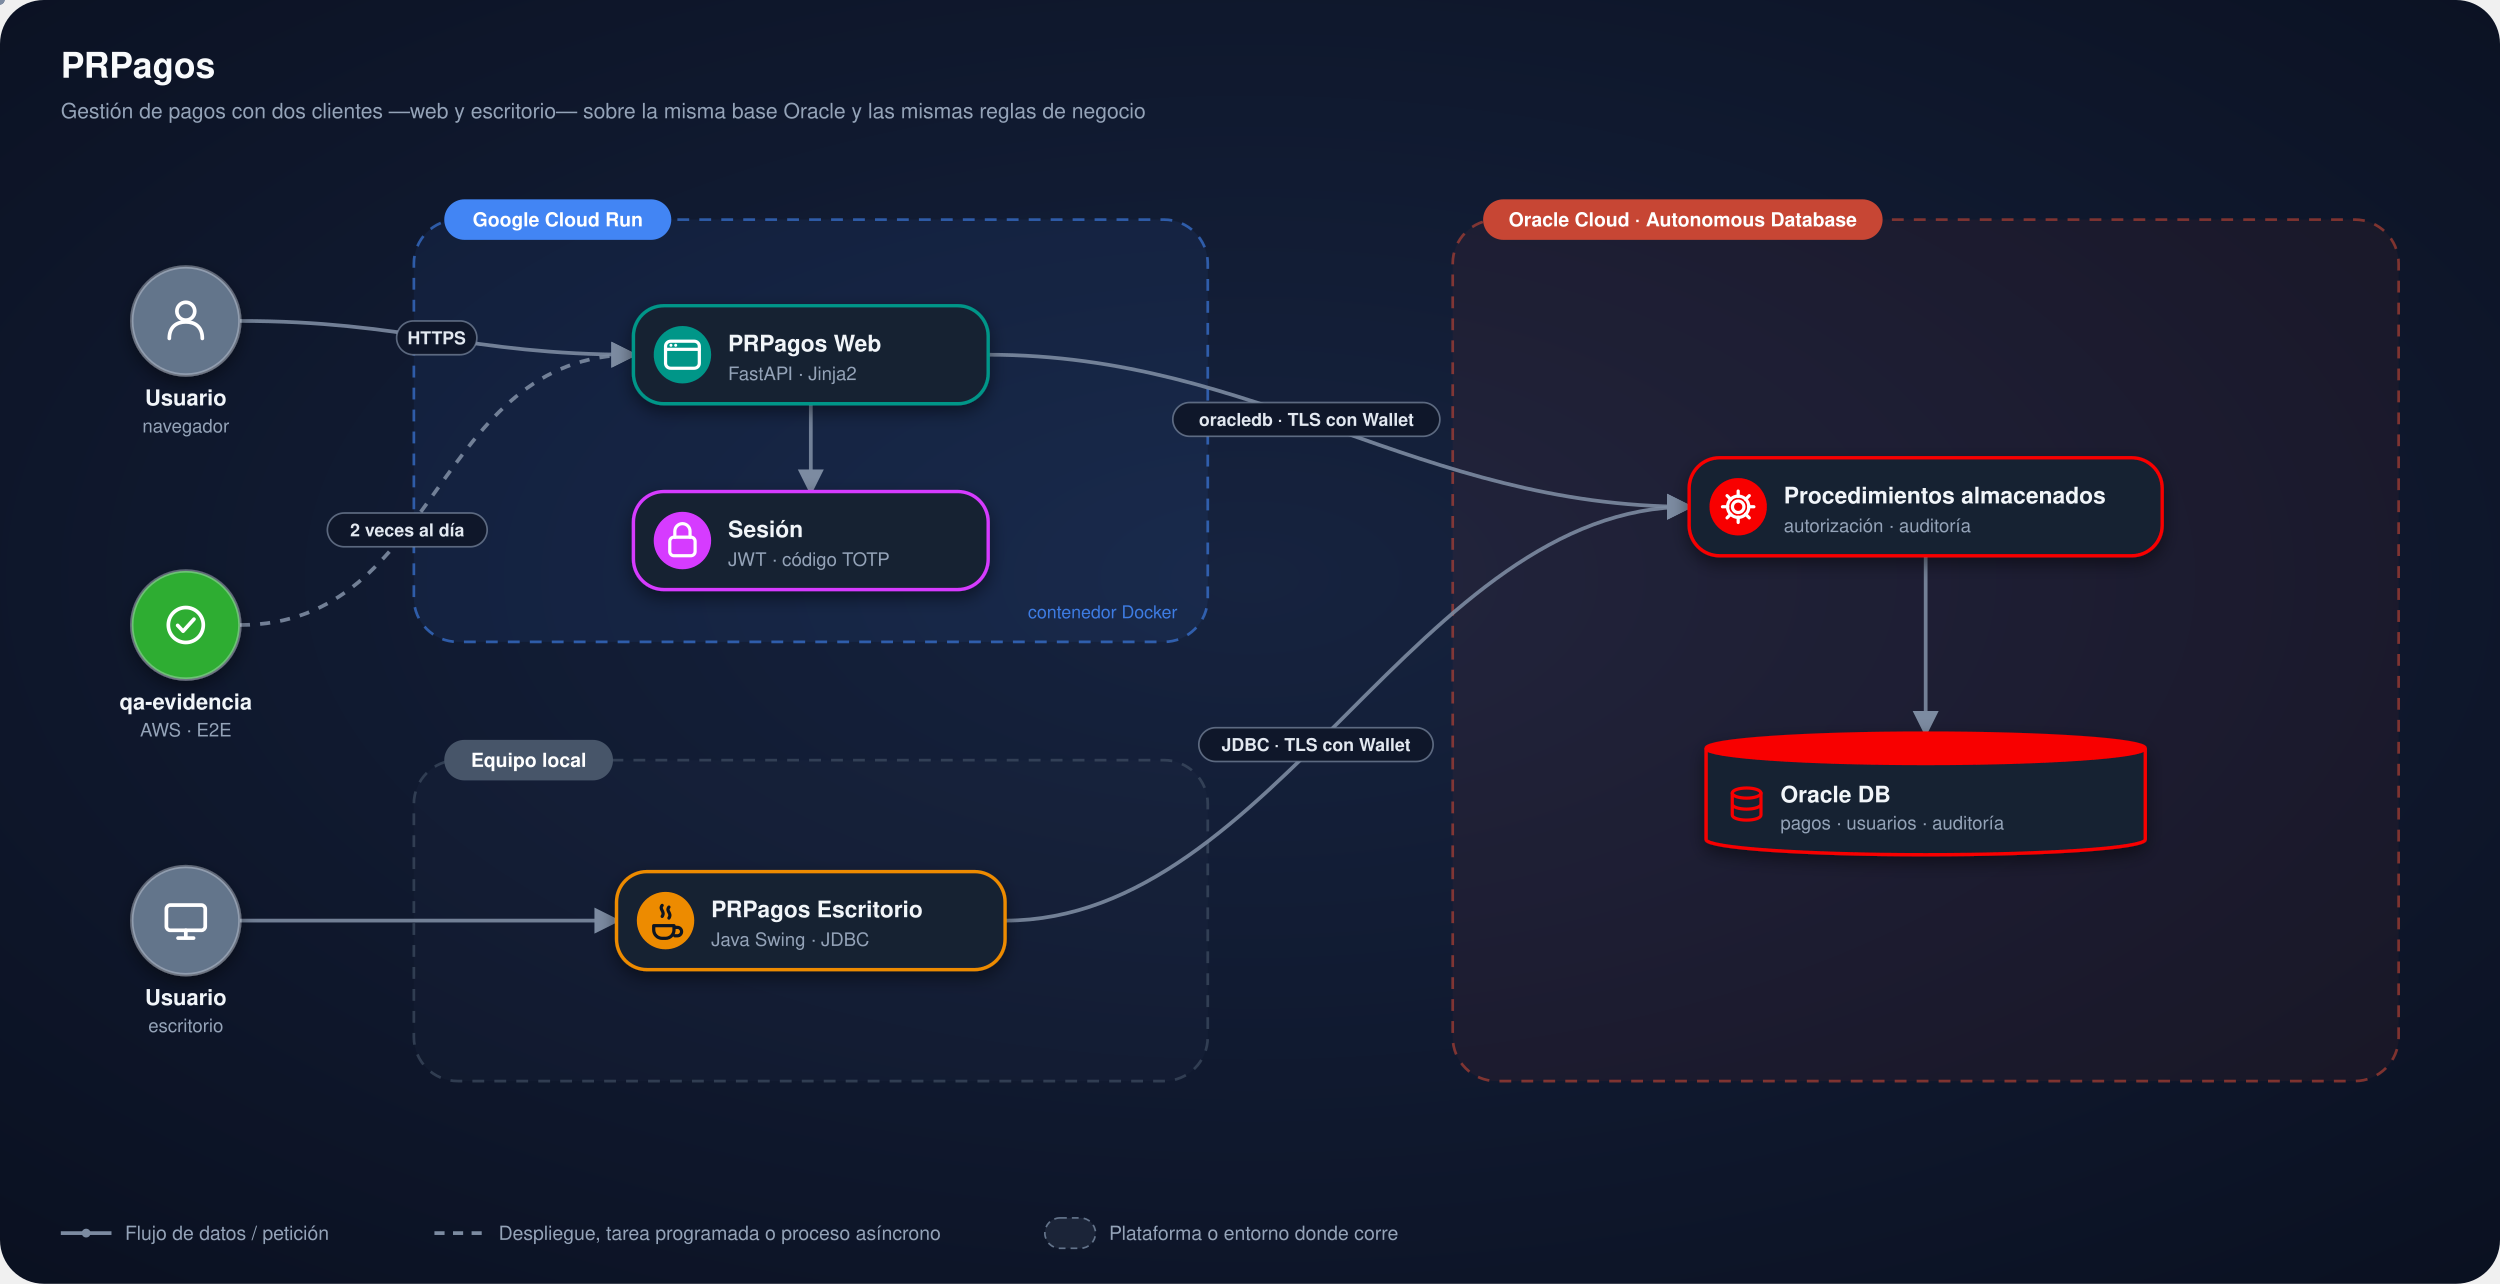
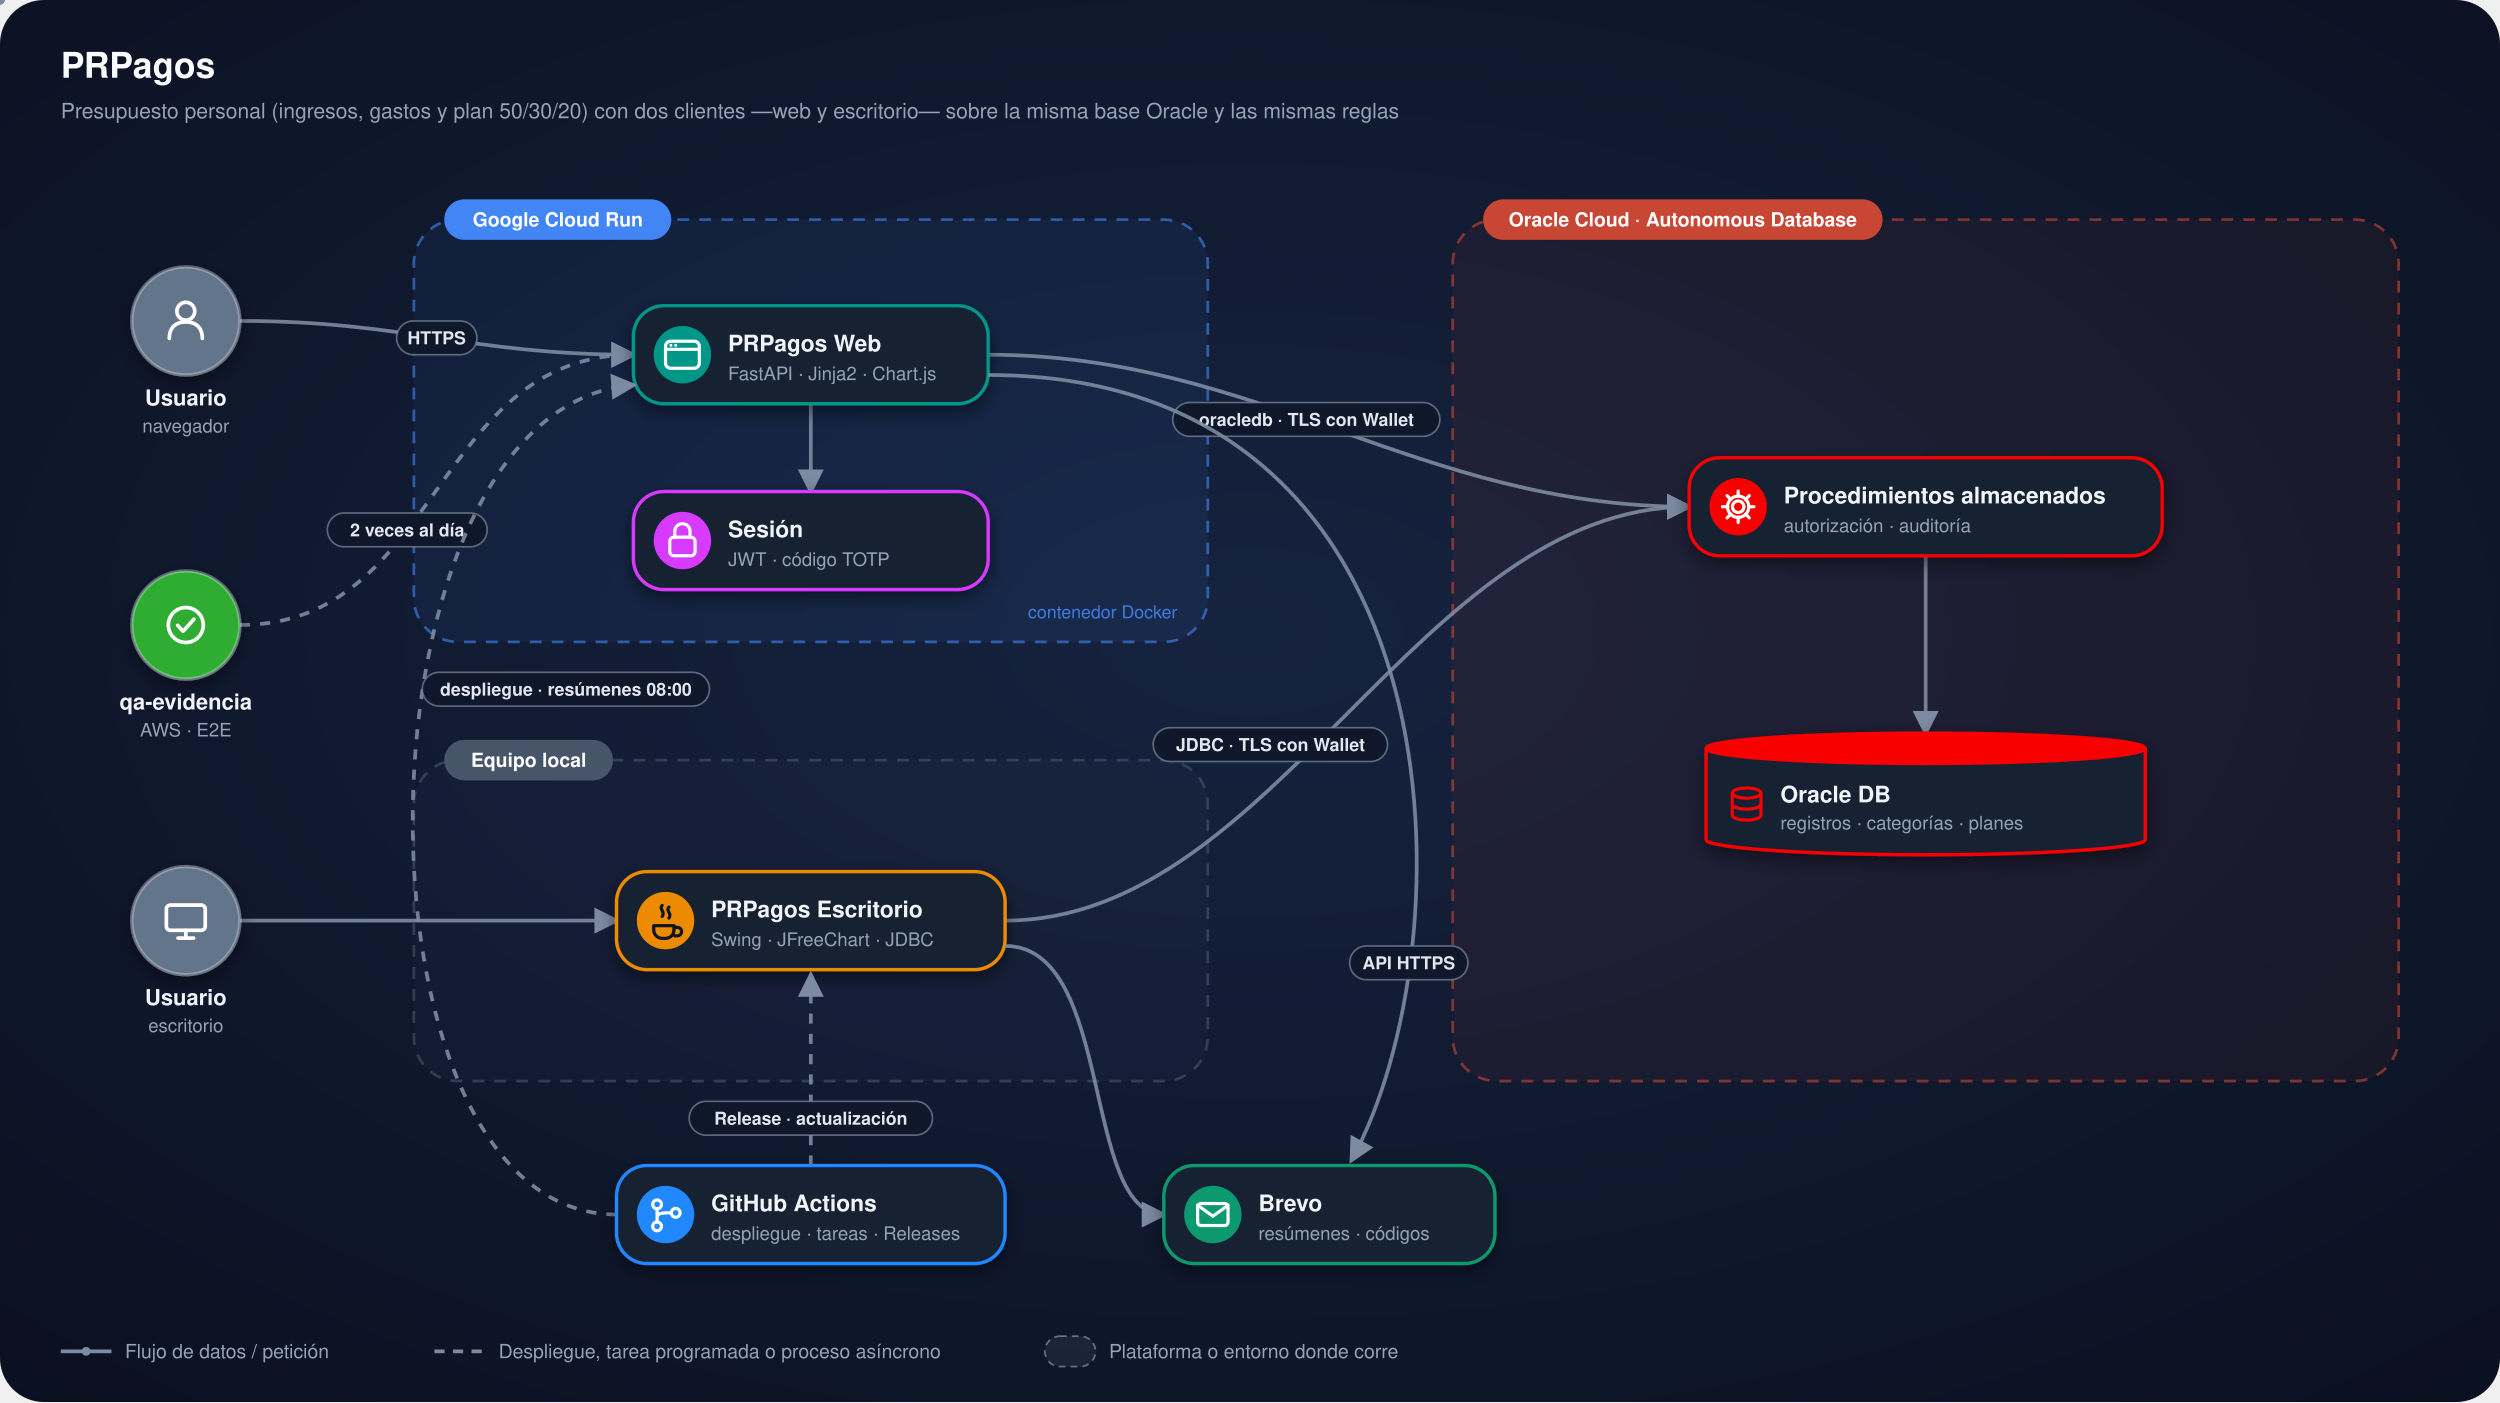
- <svg xmlns="http://www.w3.org/2000/svg" viewBox="0 0 1480 760" width="1480" height="760" font-family="Segoe UI, -apple-system, BlinkMacSystemFont, Helvetica, Arial, sans-serif" role="img" aria-label="Arquitectura de PRPagos">
+ <svg xmlns="http://www.w3.org/2000/svg" viewBox="0 0 1480 830" width="1480" height="830" font-family="Segoe UI, -apple-system, BlinkMacSystemFont, Helvetica, Arial, sans-serif" role="img" aria-label="Arquitectura de PRPagos">
  <defs>
    <radialGradient id="bg" cx="50%" cy="45%" r="75%">
      <stop offset="0" stop-color="#16233F" />
      <stop offset="1" stop-color="#0A1020" />
    </radialGradient>
    <filter id="sh" x="-30%" y="-30%" width="160%" height="170%">
      <feDropShadow dx="0" dy="4" stdDeviation="5" flood-color="#000" flood-opacity=".45" />
    </filter>
    <marker id="a7C8BA1" viewBox="0 0 10 10" refX="8.5" refY="5" markerWidth="7" markerHeight="7" orient="auto-start-reverse">
      <path d="M0,0 L10,5 L0,10 z" fill="#7C8BA1" />
    </marker>
    <marker id="s7C8BA1" viewBox="0 0 10 10" refX="8.5" refY="5" markerWidth="7" markerHeight="7" orient="auto-start-reverse">
      <path d="M0,0 L10,5 L0,10 z" fill="#7C8BA1" />
    </marker>
  </defs>
-   <rect width="1480" height="760" rx="26" fill="url(#bg)" />
+   <rect width="1480" height="830" rx="26" fill="url(#bg)" />
  <text x="36" y="46" font-size="21" font-weight="800" fill="#F8FAFC">PRPagos</text>
-   <text x="36" y="70" font-size="12.5" fill="#94A3B8">Gestión de pagos con dos clientes —web y escritorio— sobre la misma base Oracle y las mismas reglas de negocio</text>
+   <text x="36" y="70" font-size="12.5" fill="#94A3B8">Presupuesto personal (ingresos, gastos y plan 50/30/20) con dos clientes —web y escritorio— sobre la misma base Oracle y las mismas reglas</text>
  <rect x="245" y="130" width="470" height="250" rx="26" fill="#4285F4" fill-opacity=".07" stroke="#4285F4" stroke-opacity=".6" stroke-width="1.6" stroke-dasharray="7 6" />
  <rect x="263" y="118" width="134.4" height="24" rx="12" fill="#4285F4" />
  <text x="330.2" y="134" text-anchor="middle" font-size="11.5" font-weight="700" fill="#FFFFFF">Google Cloud Run</text>
  <text x="697" y="366" text-anchor="end" font-size="10.5" fill="#4285F4" fill-opacity=".9">contenedor Docker</text>
  <rect x="245" y="450" width="470" height="190" rx="26" fill="#475569" fill-opacity=".07" stroke="#475569" stroke-opacity=".6" stroke-width="1.6" stroke-dasharray="7 6" />
  <rect x="263" y="438" width="99.9" height="24" rx="12" fill="#475569" />
  <text x="313.0" y="454" text-anchor="middle" font-size="11.5" font-weight="700" fill="#FFFFFF">Equipo local</text>
  <rect x="860" y="130" width="560" height="510" rx="26" fill="#C74634" fill-opacity=".07" stroke="#C74634" stroke-opacity=".6" stroke-width="1.6" stroke-dasharray="7 6" />
  <rect x="878" y="118" width="236.5" height="24" rx="12" fill="#C74634" />
  <text x="996.2" y="134" text-anchor="middle" font-size="11.5" font-weight="700" fill="#FFFFFF">Oracle Cloud · Autonomous Database</text>
  <path d="M142.0,190.0 C240.2,190.0 276.8,210.0 375.0,210.0" fill="none" stroke="#7C8BA1" stroke-width="2.2" stroke-opacity=".9" marker-end="url(#a7C8BA1)" />
  <circle r="2.6" fill="#7C8BA1">
    <animateMotion dur="3.0s" repeatCount="indefinite" path="M142.0,190.0 C240.2,190.0 276.8,210.0 375.0,210.0" />
  </circle>
  <path d="M480.0,239.0 C480.0,264.0 480.0,266.0 480.0,291.0" fill="none" stroke="#7C8BA1" stroke-width="2.2" stroke-opacity=".9" marker-end="url(#a7C8BA1)" />
  <circle r="2.6" fill="#7C8BA1">
    <animateMotion dur="2.5s" repeatCount="indefinite" path="M480.0,239.0 C480.0,264.0 480.0,266.0 480.0,291.0" />
  </circle>
  <path d="M142.0,545.0 C235.7,545.0 271.3,545.0 365.0,545.0" fill="none" stroke="#7C8BA1" stroke-width="2.2" stroke-opacity=".9" marker-end="url(#a7C8BA1)" />
  <circle r="2.6" fill="#7C8BA1">
    <animateMotion dur="3.0s" repeatCount="indefinite" path="M142.0,545.0 C235.7,545.0 271.3,545.0 365.0,545.0" />
  </circle>
  <path d="M585.0,210.0 C745.0,210.0 840.0,300.0 1000.0,300.0" fill="none" stroke="#7C8BA1" stroke-width="2.2" stroke-opacity=".9" marker-end="url(#a7C8BA1)" />
  <circle r="2.6" fill="#7C8BA1">
    <animateMotion dur="3.5s" repeatCount="indefinite" path="M585.0,210.0 C745.0,210.0 840.0,300.0 1000.0,300.0" />
  </circle>
  <path d="M595.0,545.0 C755.0,545.0 840.0,300.0 1000.0,300.0" fill="none" stroke="#7C8BA1" stroke-width="2.2" stroke-opacity=".9" marker-end="url(#a7C8BA1)" />
  <circle r="2.6" fill="#7C8BA1">
    <animateMotion dur="3.6s" repeatCount="indefinite" path="M595.0,545.0 C755.0,545.0 840.0,300.0 1000.0,300.0" />
  </circle>
  <path d="M1140.0,329.0 C1140.0,369.0 1140.0,394.0 1140.0,434.0" fill="none" stroke="#7C8BA1" stroke-width="2.2" stroke-opacity=".9" marker-end="url(#a7C8BA1)" />
  <circle r="2.6" fill="#7C8BA1">
    <animateMotion dur="2.7s" repeatCount="indefinite" path="M1140.0,329.0 C1140.0,369.0 1140.0,394.0 1140.0,434.0" />
  </circle>
  <path d="M142.0,370.0 C260.7,370.0 256.3,210.0 375.0,210.0" fill="none" stroke="#7C8BA1" stroke-width="2.2" stroke-opacity=".9" stroke-dasharray="6 6" marker-end="url(#a7C8BA1)" />
  <g filter="url(#sh)">
    <circle cx="110" cy="190" r="32" fill="#64748B" stroke="#E2E8F0" stroke-opacity=".35" stroke-width="2" />
    <g transform="translate(110,190) scale(1.15)">
      <circle cx="0" cy="-5" r="4.6" fill="none" stroke="#FFFFFF" stroke-width="1.9" stroke-linecap="round" stroke-linejoin="round" />
      <path d="M-8.5,9 c0,-6 3.8,-8.5 8.5,-8.5 s8.5,2.5 8.5,8.5" fill="none" stroke="#FFFFFF" stroke-width="1.9" stroke-linecap="round" stroke-linejoin="round" />
    </g>
  </g>
  <text x="110" y="240" text-anchor="middle" font-size="13" font-weight="700" fill="#F1F5F9">Usuario</text>
  <text x="110" y="256" text-anchor="middle" font-size="11" fill="#94A3B8">navegador</text>
  <g filter="url(#sh)">
    <circle cx="110" cy="545" r="32" fill="#64748B" stroke="#E2E8F0" stroke-opacity=".35" stroke-width="2" />
    <g transform="translate(110,545) scale(1.15)">
      <rect x="-10" y="-8" width="20" height="13" rx="2" fill="none" stroke="#FFFFFF" stroke-width="1.9" stroke-linecap="round" stroke-linejoin="round" />
      <path d="M-4,9 h8 M0,5 v4" fill="none" stroke="#FFFFFF" stroke-width="1.9" stroke-linecap="round" stroke-linejoin="round" />
    </g>
  </g>
  <text x="110" y="595" text-anchor="middle" font-size="13" font-weight="700" fill="#F1F5F9">Usuario</text>
  <text x="110" y="611" text-anchor="middle" font-size="11" fill="#94A3B8">escritorio</text>
  <g filter="url(#sh)">
    <rect x="375.0" y="181.0" width="210.0" height="58" rx="18" fill="#162033" stroke="#009688" stroke-width="2" />
    <circle cx="404.0" cy="210" r="17" fill="#009688" />
    <g transform="translate(404.0,210)">
      <rect x="-10" y="-8" width="20" height="16" rx="3" fill="none" stroke="#FFFFFF" stroke-width="1.9" stroke-linecap="round" stroke-linejoin="round" />
      <path d="M-10,-3.2 h20" fill="none" stroke="#FFFFFF" stroke-width="1.9" stroke-linecap="round" stroke-linejoin="round" />
      <circle cx="-6.8" cy="-5.6" r=".9" fill="#FFFFFF" />
      <circle cx="-4" cy="-5.6" r=".9" fill="#FFFFFF" />
    </g>
  </g>
  <text x="431.0" y="208" font-size="13.5" font-weight="700" fill="#F1F5F9">PRPagos Web</text>
-   <text x="431.0" y="225" font-size="11" fill="#94A3B8">FastAPI · Jinja2</text>
+   <text x="431.0" y="225" font-size="11" fill="#94A3B8">FastAPI · Jinja2 · Chart.js</text>
  <g filter="url(#sh)">
    <rect x="375.0" y="291.0" width="210.0" height="58" rx="18" fill="#162033" stroke="#D63AFF" stroke-width="2" />
    <circle cx="404.0" cy="320" r="17" fill="#D63AFF" />
    <g transform="translate(404.0,320)">
      <rect x="-7.5" y="-2" width="15" height="11" rx="2.5" fill="none" stroke="#FFFFFF" stroke-width="1.9" stroke-linecap="round" stroke-linejoin="round" />
      <path d="M-4.5,-2 v-3.5 a4.5,4.5 0 0 1 9,0 v3.5" fill="none" stroke="#FFFFFF" stroke-width="1.9" stroke-linecap="round" stroke-linejoin="round" />
    </g>
  </g>
  <text x="431.0" y="318" font-size="13.5" font-weight="700" fill="#F1F5F9">Sesión</text>
  <text x="431.0" y="335" font-size="11" fill="#94A3B8">JWT · código TOTP</text>
  <g filter="url(#sh)">
    <rect x="365.0" y="516.0" width="230.0" height="58" rx="18" fill="#162033" stroke="#ED8B00" stroke-width="2" />
    <circle cx="394.0" cy="545" r="17" fill="#ED8B00" />
    <g transform="translate(394.0,545)">
      <path d="M-7,3 h12 v2.5 a5,5 0 0 1 -5,5 h-2 a5,5 0 0 1 -5,-5 z M5,4 h2 a2.5,2.5 0 0 1 0,5 h-1.5 M-2,-9 c-2,2.5 2,3.5 0,6.5 M2,-8 c-2,2.5 2,3.5 0,6.5" fill="none" stroke="#0B1220" stroke-width="1.9" stroke-linecap="round" stroke-linejoin="round" />
    </g>
  </g>
  <text x="421.0" y="543" font-size="13.5" font-weight="700" fill="#F1F5F9">PRPagos Escritorio</text>
-   <text x="421.0" y="560" font-size="11" fill="#94A3B8">Java Swing · JDBC</text>
+   <text x="421.0" y="560" font-size="11" fill="#94A3B8">Swing · JFreeChart · JDBC</text>
  <g filter="url(#sh)">
    <rect x="1000.0" y="271.0" width="280.0" height="58" rx="18" fill="#162033" stroke="#F80000" stroke-width="2" />
    <circle cx="1029.0" cy="300" r="17" fill="#F80000" />
    <g transform="translate(1029.0,300)">
      <circle r="3.4" fill="none" stroke="#FFFFFF" stroke-width="1.9" stroke-linecap="round" stroke-linejoin="round" />
      <path d="M6.20,0.00 L9.30,0.00" fill="none" stroke="#FFFFFF" stroke-width="1.9" stroke-linecap="round" stroke-linejoin="round" />
      <path d="M4.38,4.38 L6.58,6.58" fill="none" stroke="#FFFFFF" stroke-width="1.9" stroke-linecap="round" stroke-linejoin="round" />
      <path d="M0.00,6.20 L0.00,9.30" fill="none" stroke="#FFFFFF" stroke-width="1.9" stroke-linecap="round" stroke-linejoin="round" />
      <path d="M-4.38,4.38 L-6.58,6.58" fill="none" stroke="#FFFFFF" stroke-width="1.9" stroke-linecap="round" stroke-linejoin="round" />
      <path d="M-6.20,0.00 L-9.30,0.00" fill="none" stroke="#FFFFFF" stroke-width="1.9" stroke-linecap="round" stroke-linejoin="round" />
      <path d="M-4.38,-4.38 L-6.58,-6.58" fill="none" stroke="#FFFFFF" stroke-width="1.9" stroke-linecap="round" stroke-linejoin="round" />
      <path d="M-0.00,-6.20 L-0.00,-9.30" fill="none" stroke="#FFFFFF" stroke-width="1.9" stroke-linecap="round" stroke-linejoin="round" />
      <path d="M4.38,-4.38 L6.58,-6.58" fill="none" stroke="#FFFFFF" stroke-width="1.9" stroke-linecap="round" stroke-linejoin="round" />
      <circle r="6.3" fill="none" stroke="#FFFFFF" stroke-width="1.9" stroke-linecap="round" stroke-linejoin="round" />
    </g>
  </g>
  <text x="1056.0" y="298" font-size="13.5" font-weight="700" fill="#F1F5F9">Procedimientos almacenados</text>
  <text x="1056.0" y="315" font-size="11" fill="#94A3B8">autorización · auditoría</text>
  <g filter="url(#sh)">
    <path d="M1010.0,443.0 v54 a130.0,9 0 0 0 260,0 v-54" fill="#162033" stroke="#F80000" stroke-width="2" />
    <ellipse cx="1140" cy="443.0" rx="130.0" ry="9" fill="#F80000" stroke="#F80000" stroke-width="2" />
  </g>
  <g transform="translate(1034.0,476)">
    <ellipse cx="0" cy="-6.5" rx="8.5" ry="3" fill="none" stroke="#F80000" stroke-width="1.9" stroke-linecap="round" stroke-linejoin="round" />
    <path d="M-8.5,-6.5 v13 c0,1.7 3.8,3 8.5,3 s8.5,-1.3 8.5,-3 v-13 M-8.5,0 c0,1.7 3.8,3 8.5,3 s8.5,-1.3 8.5,-3" fill="none" stroke="#F80000" stroke-width="1.9" stroke-linecap="round" stroke-linejoin="round" />
  </g>
  <text x="1054.0" y="475" font-size="13.5" font-weight="700" fill="#F1F5F9">Oracle DB</text>
-   <text x="1054.0" y="491" font-size="11" fill="#94A3B8">pagos · usuarios · auditoría</text>
+   <text x="1054.0" y="491" font-size="11" fill="#94A3B8">registros · categorías · planes</text>
  <g filter="url(#sh)">
    <circle cx="110" cy="370" r="32" fill="#2EAD33" stroke="#E2E8F0" stroke-opacity=".35" stroke-width="2" />
    <g transform="translate(110,370) scale(1.15)">
      <circle r="9" fill="none" stroke="#FFFFFF" stroke-width="1.9" stroke-linecap="round" stroke-linejoin="round" />
      <path d="M-4.2,0.2 l2.8,3 l5.6,-6.2" fill="none" stroke="#FFFFFF" stroke-width="1.9" stroke-linecap="round" stroke-linejoin="round" />
    </g>
  </g>
  <text x="110" y="420" text-anchor="middle" font-size="13" font-weight="700" fill="#F1F5F9">qa-evidencia</text>
  <text x="110" y="436" text-anchor="middle" font-size="11" fill="#94A3B8">AWS · E2E</text>
  <rect x="234.8" y="190.0" width="47.5" height="20" rx="10" fill="#0F172A" stroke="#7C8BA1" stroke-opacity=".7" />
  <text x="258.5" y="203.8" text-anchor="middle" font-size="10.5" font-weight="600" fill="#E2E8F0">HTTPS</text>
  <rect x="694.3" y="238.3" width="158.1" height="20" rx="10" fill="#0F172A" stroke="#7C8BA1" stroke-opacity=".7" />
  <text x="773.4" y="252.1" text-anchor="middle" font-size="10.5" font-weight="600" fill="#E2E8F0">oracledb · TLS con Wallet</text>
-   <rect x="709.7" y="430.8" width="138.7" height="20" rx="10" fill="#0F172A" stroke="#7C8BA1" stroke-opacity=".7" />
-   <text x="779.1" y="444.6" text-anchor="middle" font-size="10.5" font-weight="600" fill="#E2E8F0">JDBC · TLS con Wallet</text>
+   <rect x="682.7" y="430.8" width="138.7" height="20" rx="10" fill="#0F172A" stroke="#7C8BA1" stroke-opacity=".7" />
+   <text x="752.1" y="444.6" text-anchor="middle" font-size="10.5" font-weight="600" fill="#E2E8F0">JDBC · TLS con Wallet</text>
  <rect x="193.8" y="303.7" width="94.6" height="20" rx="10" fill="#0F172A" stroke="#7C8BA1" stroke-opacity=".7" />
  <text x="241.1" y="317.5" text-anchor="middle" font-size="10.5" font-weight="600" fill="#E2E8F0">2 veces al día</text>
-   <path d="M36,730 h30" stroke="#7C8BA1" stroke-width="2.2" />
-   <circle cx="51" cy="730" r="2.6" fill="#7C8BA1" />
-   <text x="74" y="734" font-size="11.5" fill="#94A3B8">Flujo de datos / petición</text>
-   <path d="M257.18,730 h30" stroke="#7C8BA1" stroke-width="2.2" stroke-dasharray="6 5" />
-   <text x="295.18" y="734" font-size="11.5" fill="#94A3B8">Despliegue, tarea programada o proceso asíncrono</text>
-   <rect x="618.545" y="721" width="30" height="18" rx="9" fill="#64748B" fill-opacity=".15" stroke="#64748B" stroke-dasharray="4 3" />
-   <text x="656.545" y="734" font-size="11.5" fill="#94A3B8">Plataforma o entorno donde corre</text>
+   <path d="M365.0,719.0 C200.0,719.0 205.0,240.0 375.0,228.0" fill="none" stroke="#7C8BA1" stroke-width="2.2" stroke-opacity=".9" stroke-dasharray="6 6" marker-end="url(#a7C8BA1)" />
+   <path d="M480.0,690.0 C480.0,650.0 480.0,614.0 480.0,577.0" fill="none" stroke="#7C8BA1" stroke-width="2.2" stroke-opacity=".9" stroke-dasharray="6 6" marker-end="url(#a7C8BA1)" />
+   <path d="M585.0,222.0 C870.0,222.0 870.0,560.0 800.0,687.0" fill="none" stroke="#7C8BA1" stroke-width="2.2" stroke-opacity=".9" marker-end="url(#a7C8BA1)" />
+   <circle r="2.6" fill="#7C8BA1">
+     <animateMotion dur="3.8s" repeatCount="indefinite" path="M585.0,222.0 C870.0,222.0 870.0,560.0 800.0,687.0" />
+   </circle>
+   <path d="M595.0,560.0 C660.0,560.0 640.0,719.0 689.0,719.0" fill="none" stroke="#7C8BA1" stroke-width="2.2" stroke-opacity=".9" marker-end="url(#a7C8BA1)" />
+   <circle r="2.6" fill="#7C8BA1">
+     <animateMotion dur="3.0s" repeatCount="indefinite" path="M595.0,560.0 C660.0,560.0 640.0,719.0 689.0,719.0" />
+   </circle>
+   <g filter="url(#sh)">
+     <rect x="365.0" y="690.0" width="230.0" height="58" rx="18" fill="#162033" stroke="#2088FF" stroke-width="2" />
+     <circle cx="394.0" cy="719" r="17" fill="#2088FF" />
+     <g transform="translate(394.0,719)">
+       <circle cx="-5" cy="-6" r="2.6" fill="none" stroke="#FFFFFF" stroke-width="1.9" />
+       <circle cx="-5" cy="7" r="2.6" fill="none" stroke="#FFFFFF" stroke-width="1.9" />
+       <circle cx="6" cy="-1" r="2.6" fill="none" stroke="#FFFFFF" stroke-width="1.9" />
+       <path d="M-5,-3.4 v7.8 M-5,2 c0,-3 3,-3 8.4,-3" fill="none" stroke="#FFFFFF" stroke-width="1.9" stroke-linecap="round" />
+     </g>
+   </g>
+   <text x="421.0" y="717" font-size="13.5" font-weight="700" fill="#F1F5F9">GitHub Actions</text>
+   <text x="421.0" y="734" font-size="11" fill="#94A3B8">despliegue · tareas · Releases</text>
+   <g filter="url(#sh)">
+     <rect x="689.0" y="690.0" width="196.0" height="58" rx="18" fill="#162033" stroke="#0B996E" stroke-width="2" />
+     <circle cx="718.0" cy="719" r="17" fill="#0B996E" />
+     <g transform="translate(718.0,719)">
+       <rect x="-9" y="-6.5" width="18" height="13" rx="2" fill="none" stroke="#FFFFFF" stroke-width="1.9" stroke-linejoin="round" />
+       <path d="M-9,-5.5 l9,6.5 l9,-6.5" fill="none" stroke="#FFFFFF" stroke-width="1.9" stroke-linecap="round" stroke-linejoin="round" />
+     </g>
+   </g>
+   <text x="745.0" y="717" font-size="13.5" font-weight="700" fill="#F1F5F9">Brevo</text>
+   <text x="745.0" y="734" font-size="11" fill="#94A3B8">resúmenes · códigos</text>
+   <rect x="250.0" y="398.0" width="170.0" height="20" rx="10" fill="#0F172A" stroke="#7C8BA1" stroke-opacity=".7" />
+   <text x="335.0" y="411.8" text-anchor="middle" font-size="10.5" font-weight="600" fill="#E2E8F0">despliegue · resúmenes 08:00</text>
+   <rect x="408.0" y="652.0" width="144.0" height="20" rx="10" fill="#0F172A" stroke="#7C8BA1" stroke-opacity=".7" />
+   <text x="480.0" y="665.8" text-anchor="middle" font-size="10.5" font-weight="600" fill="#E2E8F0">Release · actualización</text>
+   <rect x="799.0" y="560.0" width="70.0" height="20" rx="10" fill="#0F172A" stroke="#7C8BA1" stroke-opacity=".7" />
+   <text x="834.0" y="573.8" text-anchor="middle" font-size="10.5" font-weight="600" fill="#E2E8F0">API HTTPS</text>
+   <path d="M36,800 h30" stroke="#7C8BA1" stroke-width="2.2" />
+   <circle cx="51" cy="800" r="2.6" fill="#7C8BA1" />
+   <text x="74" y="804" font-size="11.5" fill="#94A3B8">Flujo de datos / petición</text>
+   <path d="M257.18,800 h30" stroke="#7C8BA1" stroke-width="2.2" stroke-dasharray="6 5" />
+   <text x="295.18" y="804" font-size="11.5" fill="#94A3B8">Despliegue, tarea programada o proceso asíncrono</text>
+   <rect x="618.545" y="791" width="30" height="18" rx="9" fill="#64748B" fill-opacity=".15" stroke="#64748B" stroke-dasharray="4 3" />
+   <text x="656.545" y="804" font-size="11.5" fill="#94A3B8">Plataforma o entorno donde corre</text>
</svg>
